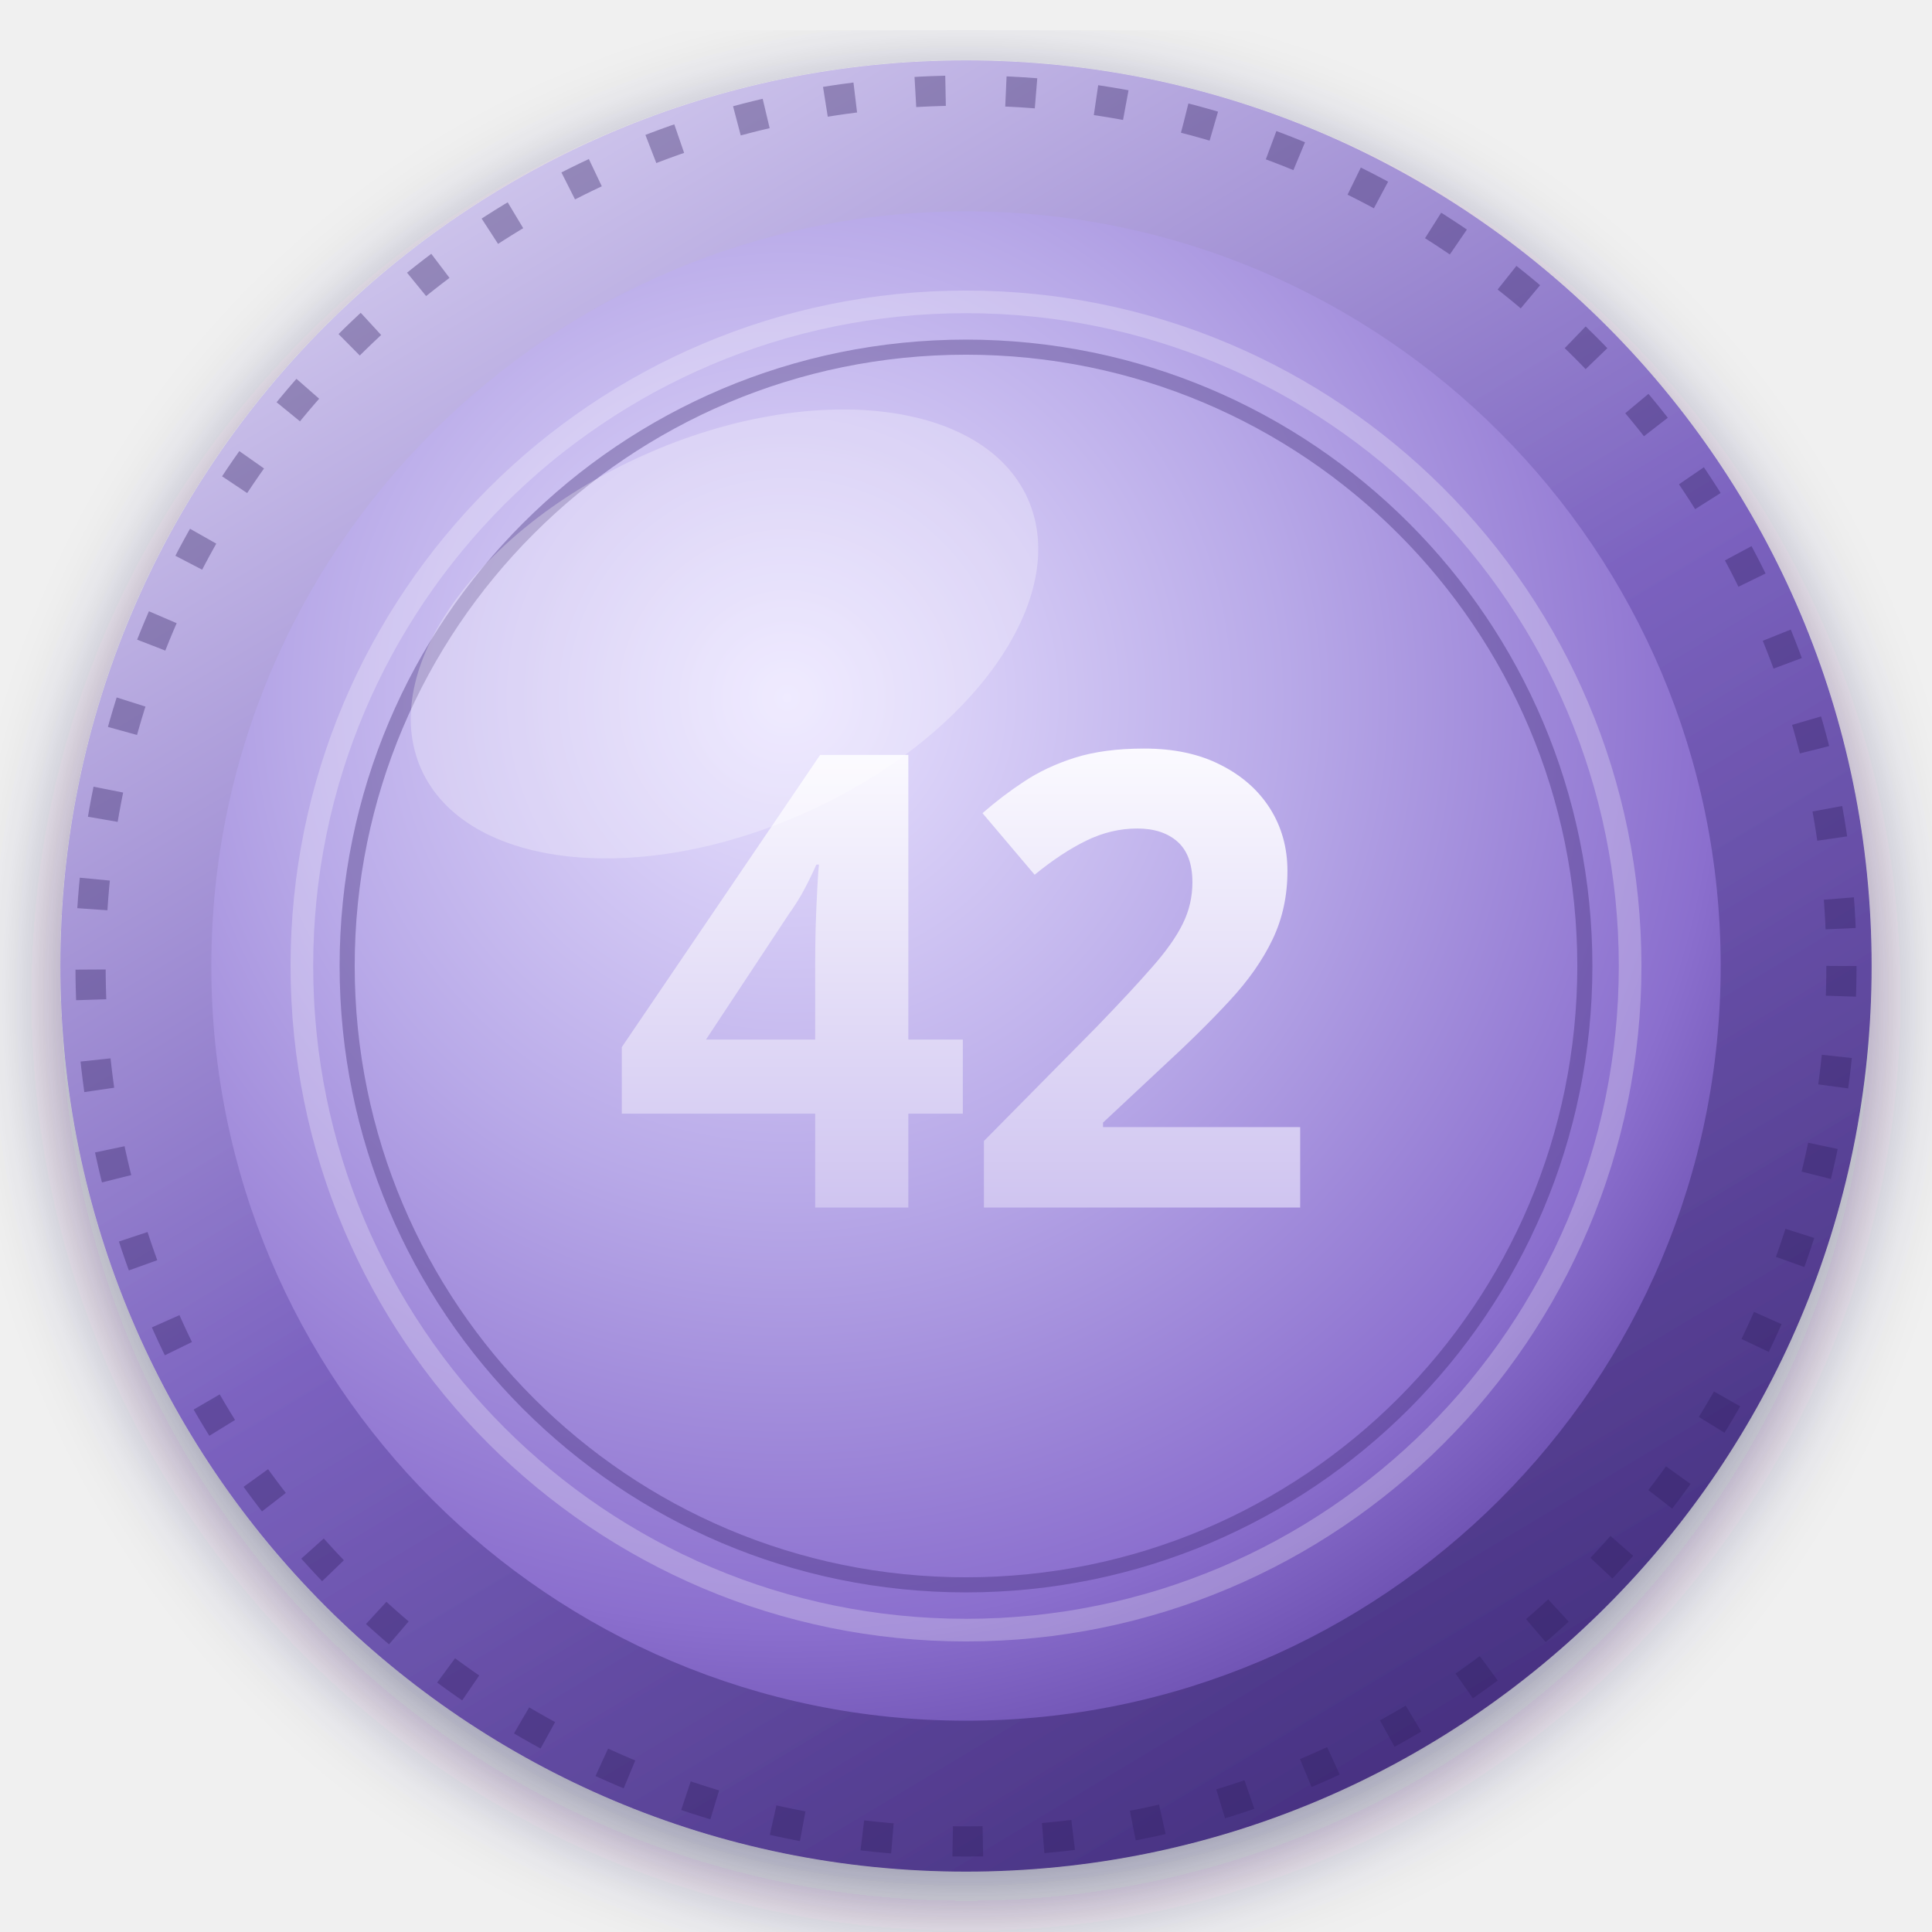
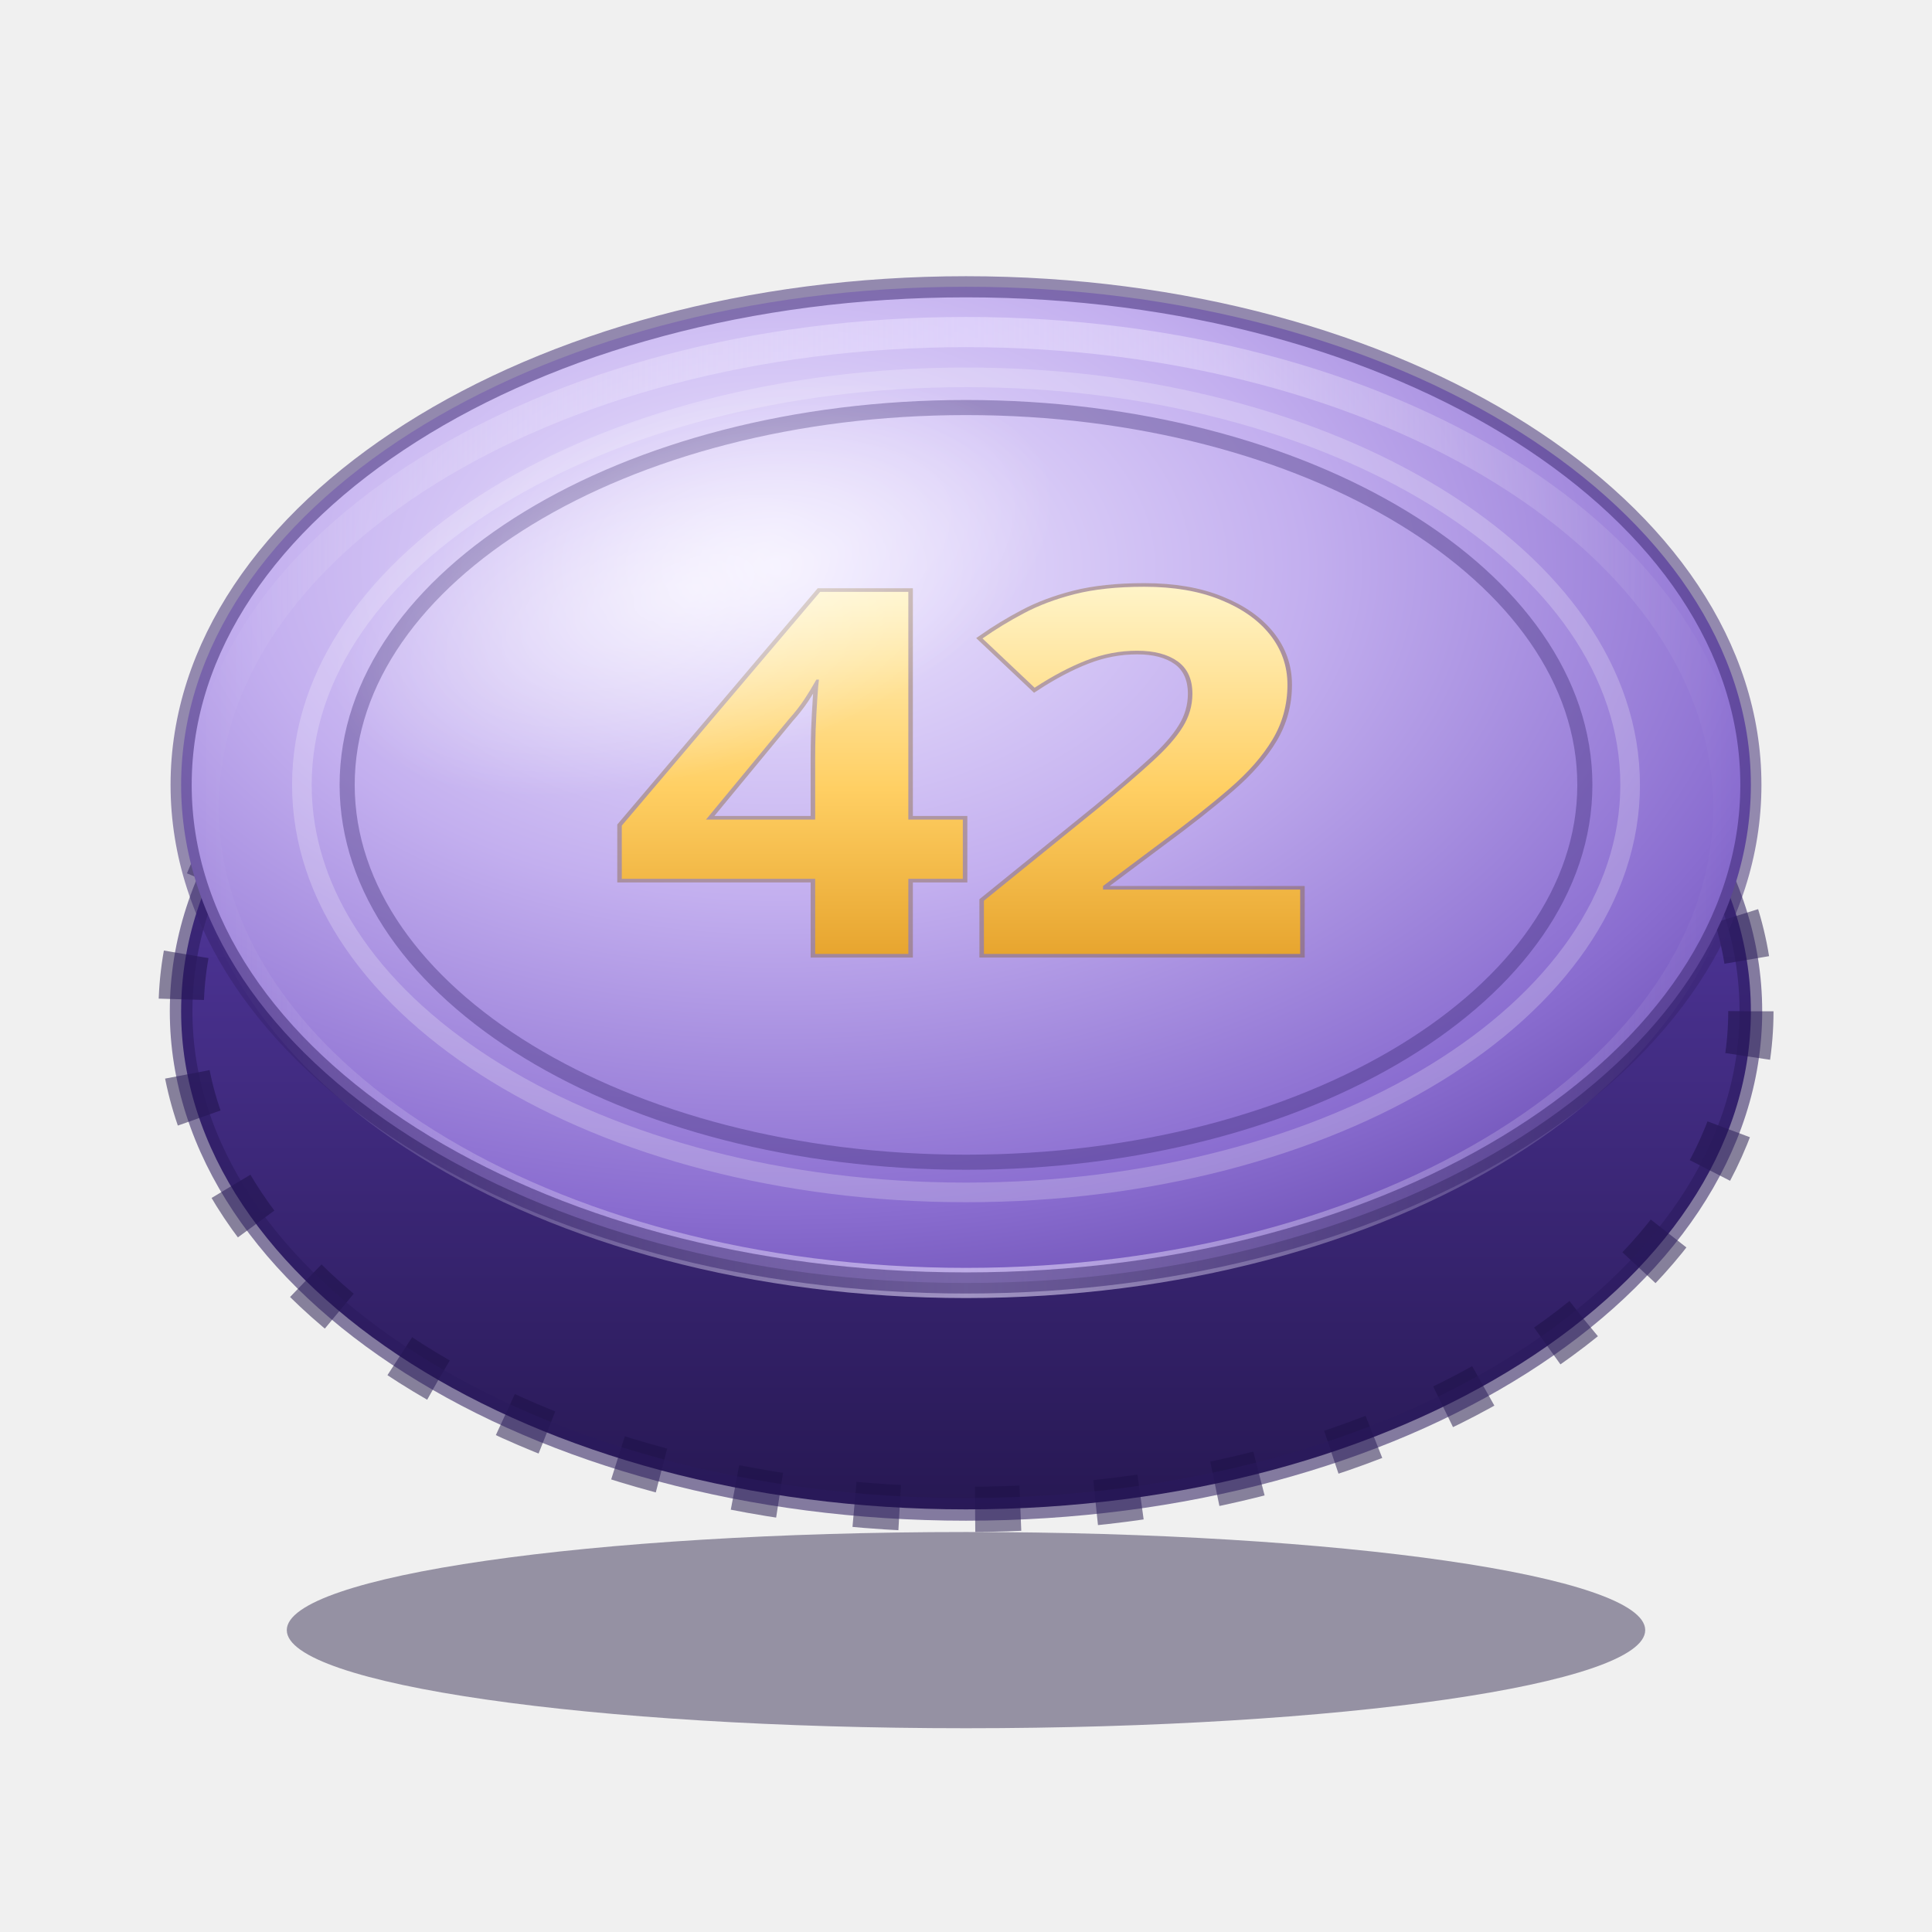
<svg xmlns="http://www.w3.org/2000/svg" width="128" height="128" viewBox="0 0 128 128" fill="none" role="img" aria-label="League Coin">
  <defs>
-     <radialGradient id="lc-face" cx="38%" cy="32%" r="80%">
-       <stop offset="0%" stop-color="#e9e3ff" />
-       <stop offset="42%" stop-color="#b8a9e8" />
-       <stop offset="78%" stop-color="#8b6fce" />
-       <stop offset="100%" stop-color="#5b3fa0" />
+     <radialGradient id="lc-face" cx="38%" cy="28%" r="88%">
+       <stop offset="0%" stop-color="#efe9ff" />
+       <stop offset="38%" stop-color="#c3afef" />
+       <stop offset="74%" stop-color="#8a6dd0" />
+       <stop offset="100%" stop-color="#583ca0" />
    </radialGradient>
-     <linearGradient id="lc-rim" x1="20%" y1="0%" x2="80%" y2="100%">
-       <stop offset="0%" stop-color="#d9d2f2" />
-       <stop offset="50%" stop-color="#7c63c0" />
-       <stop offset="100%" stop-color="#3f2a78" />
+     <linearGradient id="lc-side" x1="0" y1="0" x2="0" y2="1">
+       <stop offset="0%" stop-color="#7c61c6" />
+       <stop offset="45%" stop-color="#49318f" />
+       <stop offset="100%" stop-color="#271853" />
    </linearGradient>
-     <linearGradient id="lc-glyph" x1="0%" y1="0%" x2="0%" y2="100%">
-       <stop offset="0%" stop-color="#fbfaff" />
-       <stop offset="100%" stop-color="#cfc4f0" />
+     <linearGradient id="lc-rimlight" x1="0" y1="0" x2="1" y2="0">
+       <stop offset="0%" stop-color="#ffffff" stop-opacity="0" />
+       <stop offset="50%" stop-color="#e9dfff" stop-opacity="0.6" />
+       <stop offset="100%" stop-color="#ffffff" stop-opacity="0" />
    </linearGradient>
-     <filter id="lc-shadow" x="-20%" y="-20%" width="140%" height="140%">
-       <feDropShadow dx="0" dy="2" stdDeviation="3" flood-color="#2a1a55" flood-opacity="0.45" />
-     </filter>
+     <linearGradient id="lc-glyph" x1="0" y1="0" x2="0" y2="1">
+       <stop offset="0%" stop-color="#fff4c8" />
+       <stop offset="55%" stop-color="#ffcf63" />
+       <stop offset="100%" stop-color="#e7a52f" />
+     </linearGradient>
+     <radialGradient id="lc-gloss" cx="50%" cy="50%" r="50%">
+       <stop offset="0%" stop-color="#ffffff" stop-opacity="0.6" />
+       <stop offset="100%" stop-color="#ffffff" stop-opacity="0" />
+     </radialGradient>
  </defs>
-   <circle cx="64" cy="64" r="60" fill="url(#lc-rim)" filter="url(#lc-shadow)" />
-   <g stroke="#2f1f5e" stroke-opacity="0.35" stroke-width="2">
-     <circle cx="64" cy="64" r="58" fill="none" stroke-dasharray="2 4" />
+   <ellipse cx="64" cy="108" rx="45" ry="6.5" fill="#190f3a" opacity="0.42" />
+   <ellipse cx="64" cy="67" rx="52" ry="33" fill="url(#lc-side)" />
+   <ellipse cx="64" cy="67" rx="52" ry="33" fill="none" stroke="#1c1046" stroke-opacity="0.5" stroke-width="3" stroke-dasharray="3 5" />
+   <ellipse cx="64" cy="67" rx="52" ry="33" fill="none" stroke="#2a1a5e" stroke-opacity="0.55" stroke-width="1.5" />
+   <ellipse cx="64" cy="52" rx="52" ry="33" fill="url(#lc-face)" />
+   <ellipse cx="64" cy="53.5" rx="50.5" ry="31.5" fill="none" stroke="url(#lc-rimlight)" stroke-width="2" />
+   <ellipse cx="64" cy="52" rx="52" ry="33" fill="none" stroke="#37236c" stroke-opacity="0.5" stroke-width="1.4" />
+   <ellipse cx="64" cy="52" rx="44" ry="27" fill="none" stroke="#ffffff" stroke-opacity="0.22" stroke-width="1.3" />
+   <ellipse cx="64" cy="52" rx="41" ry="25" fill="none" stroke="#33216a" stroke-opacity="0.35" stroke-width="1" />
+   <g transform="translate(64 52) scale(1 0.8)">
+     <text x="0" y="14" text-anchor="middle" font-family="'Orbitron','Rajdhani',system-ui,sans-serif" font-weight="800" font-size="42" fill="url(#lc-glyph)" letter-spacing="-1" stroke="#7a5410" stroke-opacity="0.35" stroke-width="0.6" paint-order="stroke">42</text>
  </g>
-   <circle cx="64" cy="64" r="50" fill="url(#lc-face)" />
-   <circle cx="64" cy="64" r="44" fill="none" stroke="#ffffff" stroke-opacity="0.25" stroke-width="1.5" />
-   <circle cx="64" cy="64" r="41" fill="none" stroke="#3a2670" stroke-opacity="0.35" stroke-width="1" />
-   <text x="64" y="80" text-anchor="middle" font-family="'Orbitron','Rajdhani',system-ui,sans-serif" font-weight="800" font-size="42" fill="url(#lc-glyph)" letter-spacing="-1">42</text>
-   <ellipse cx="48" cy="42" rx="22" ry="13" fill="#ffffff" fill-opacity="0.28" transform="rotate(-24 48 42)" />
+   <ellipse cx="46" cy="39" rx="25" ry="12" fill="url(#lc-gloss)" transform="rotate(-18 46 39)" />
</svg>
